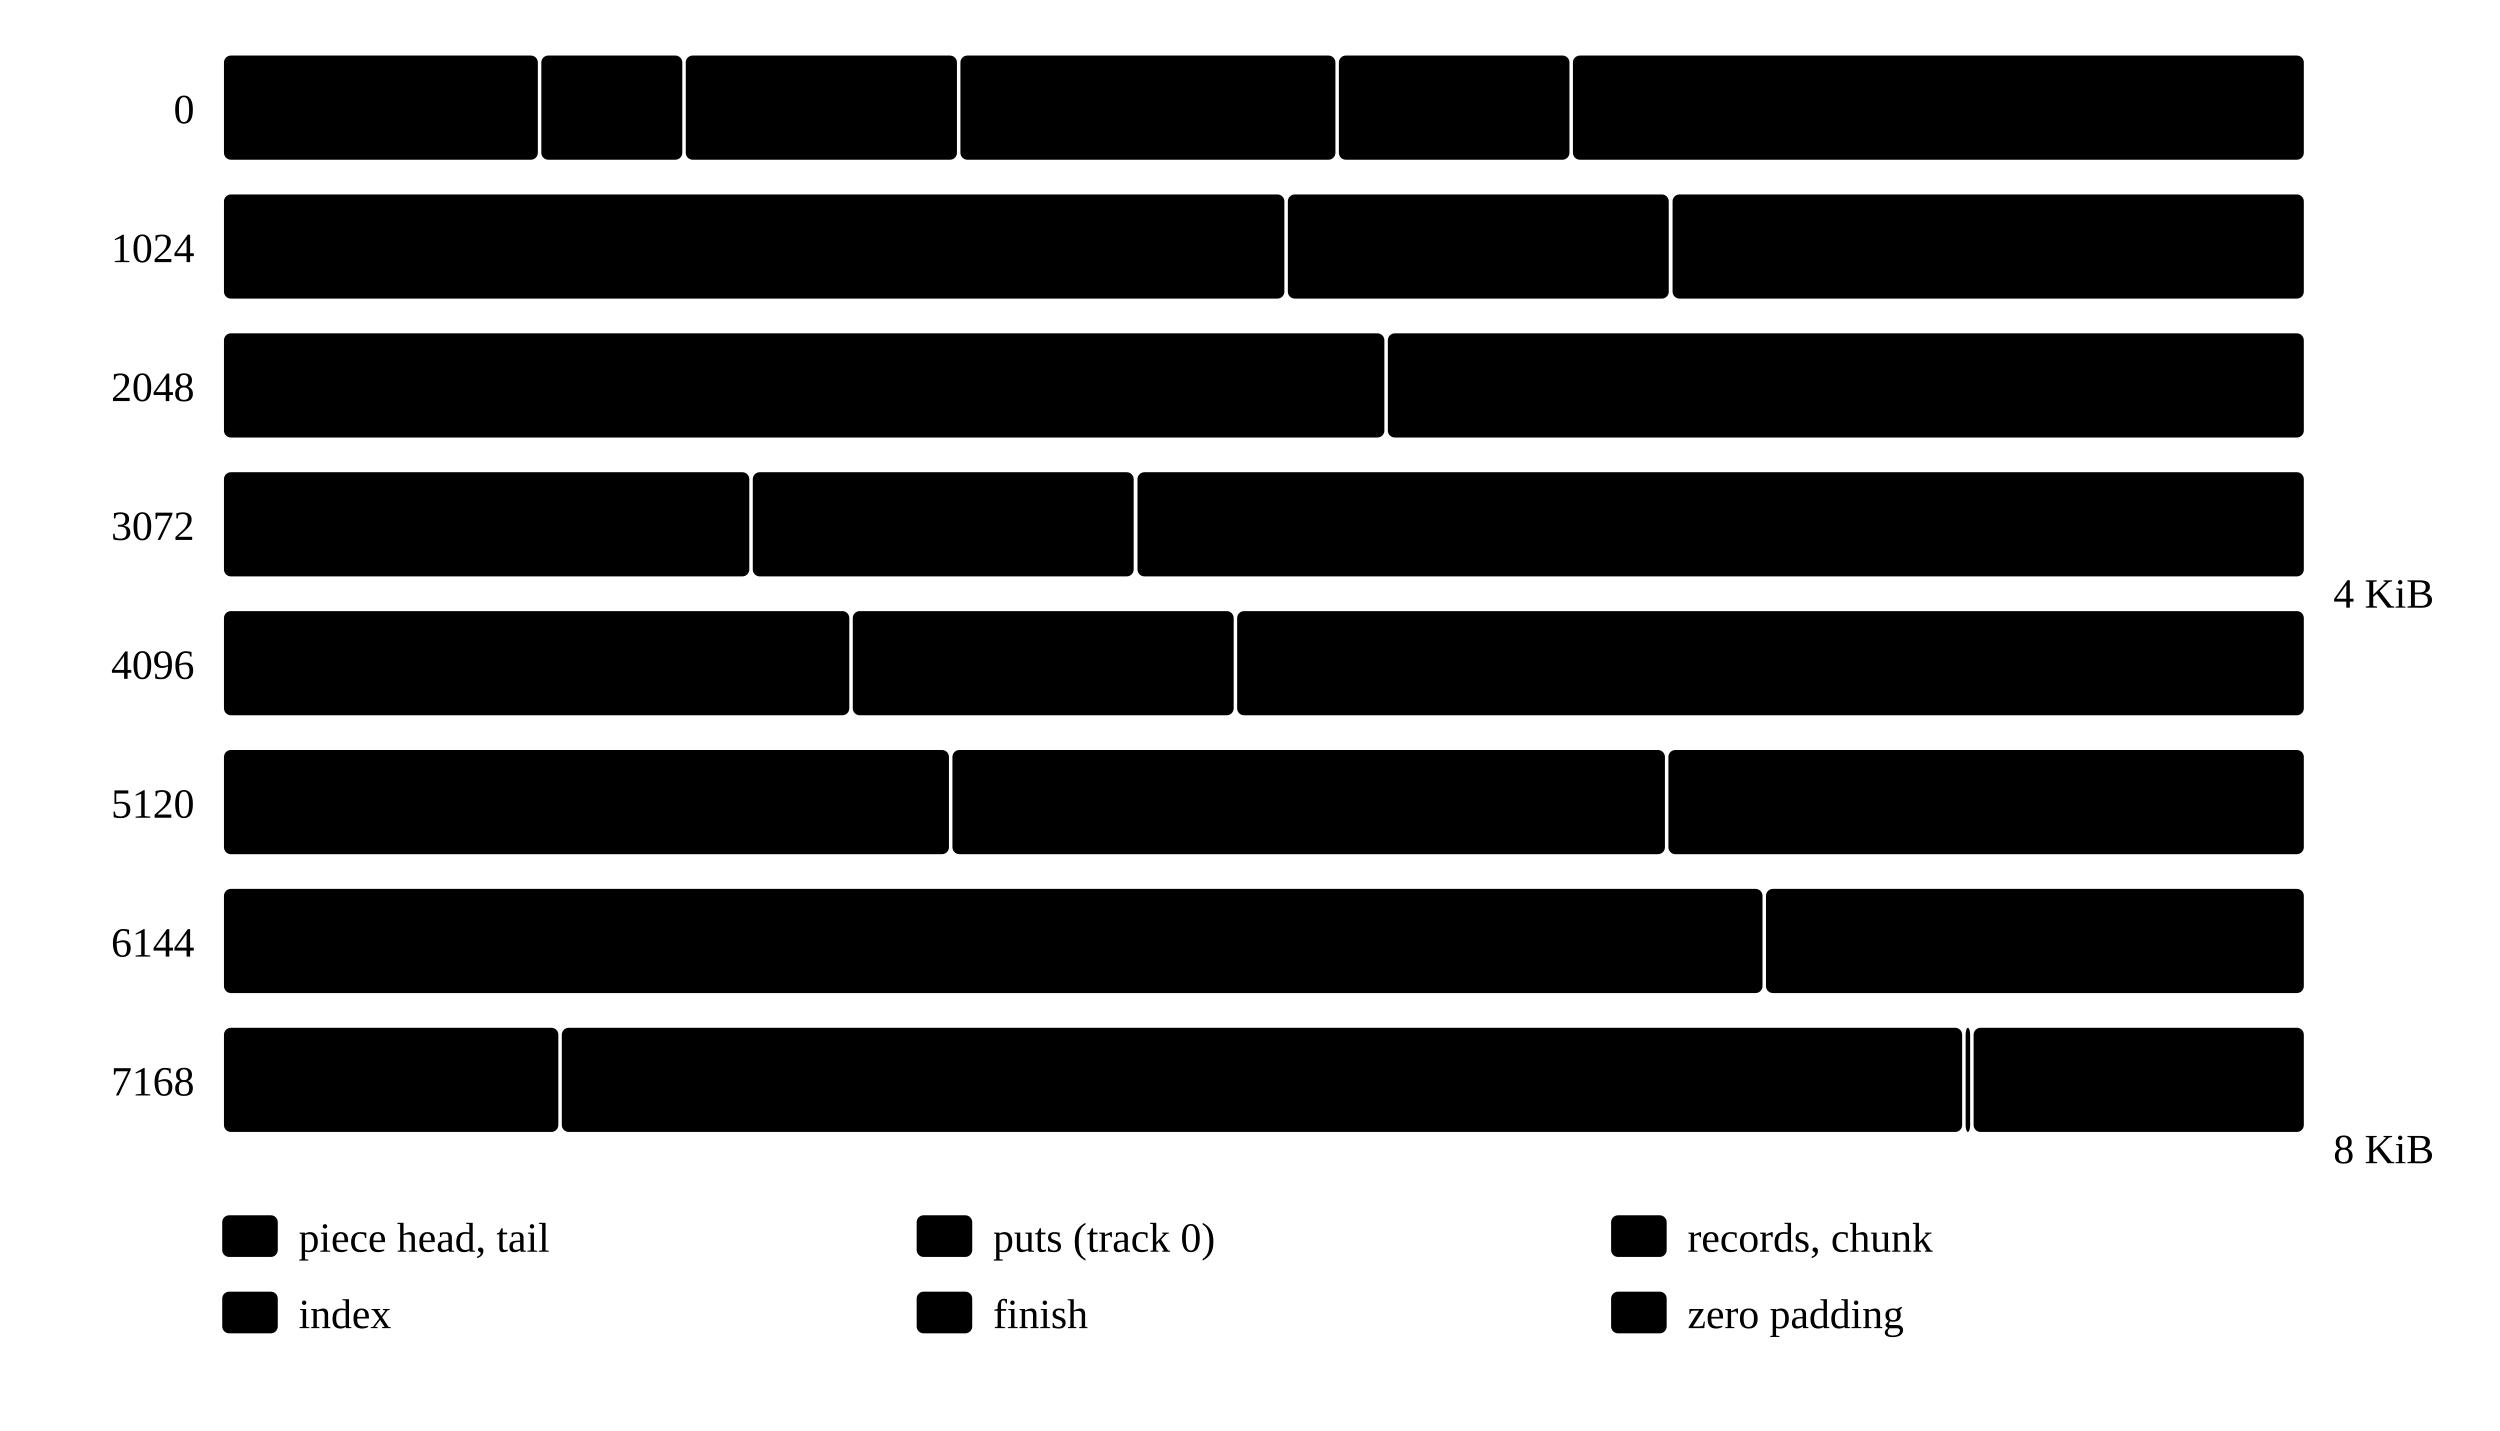
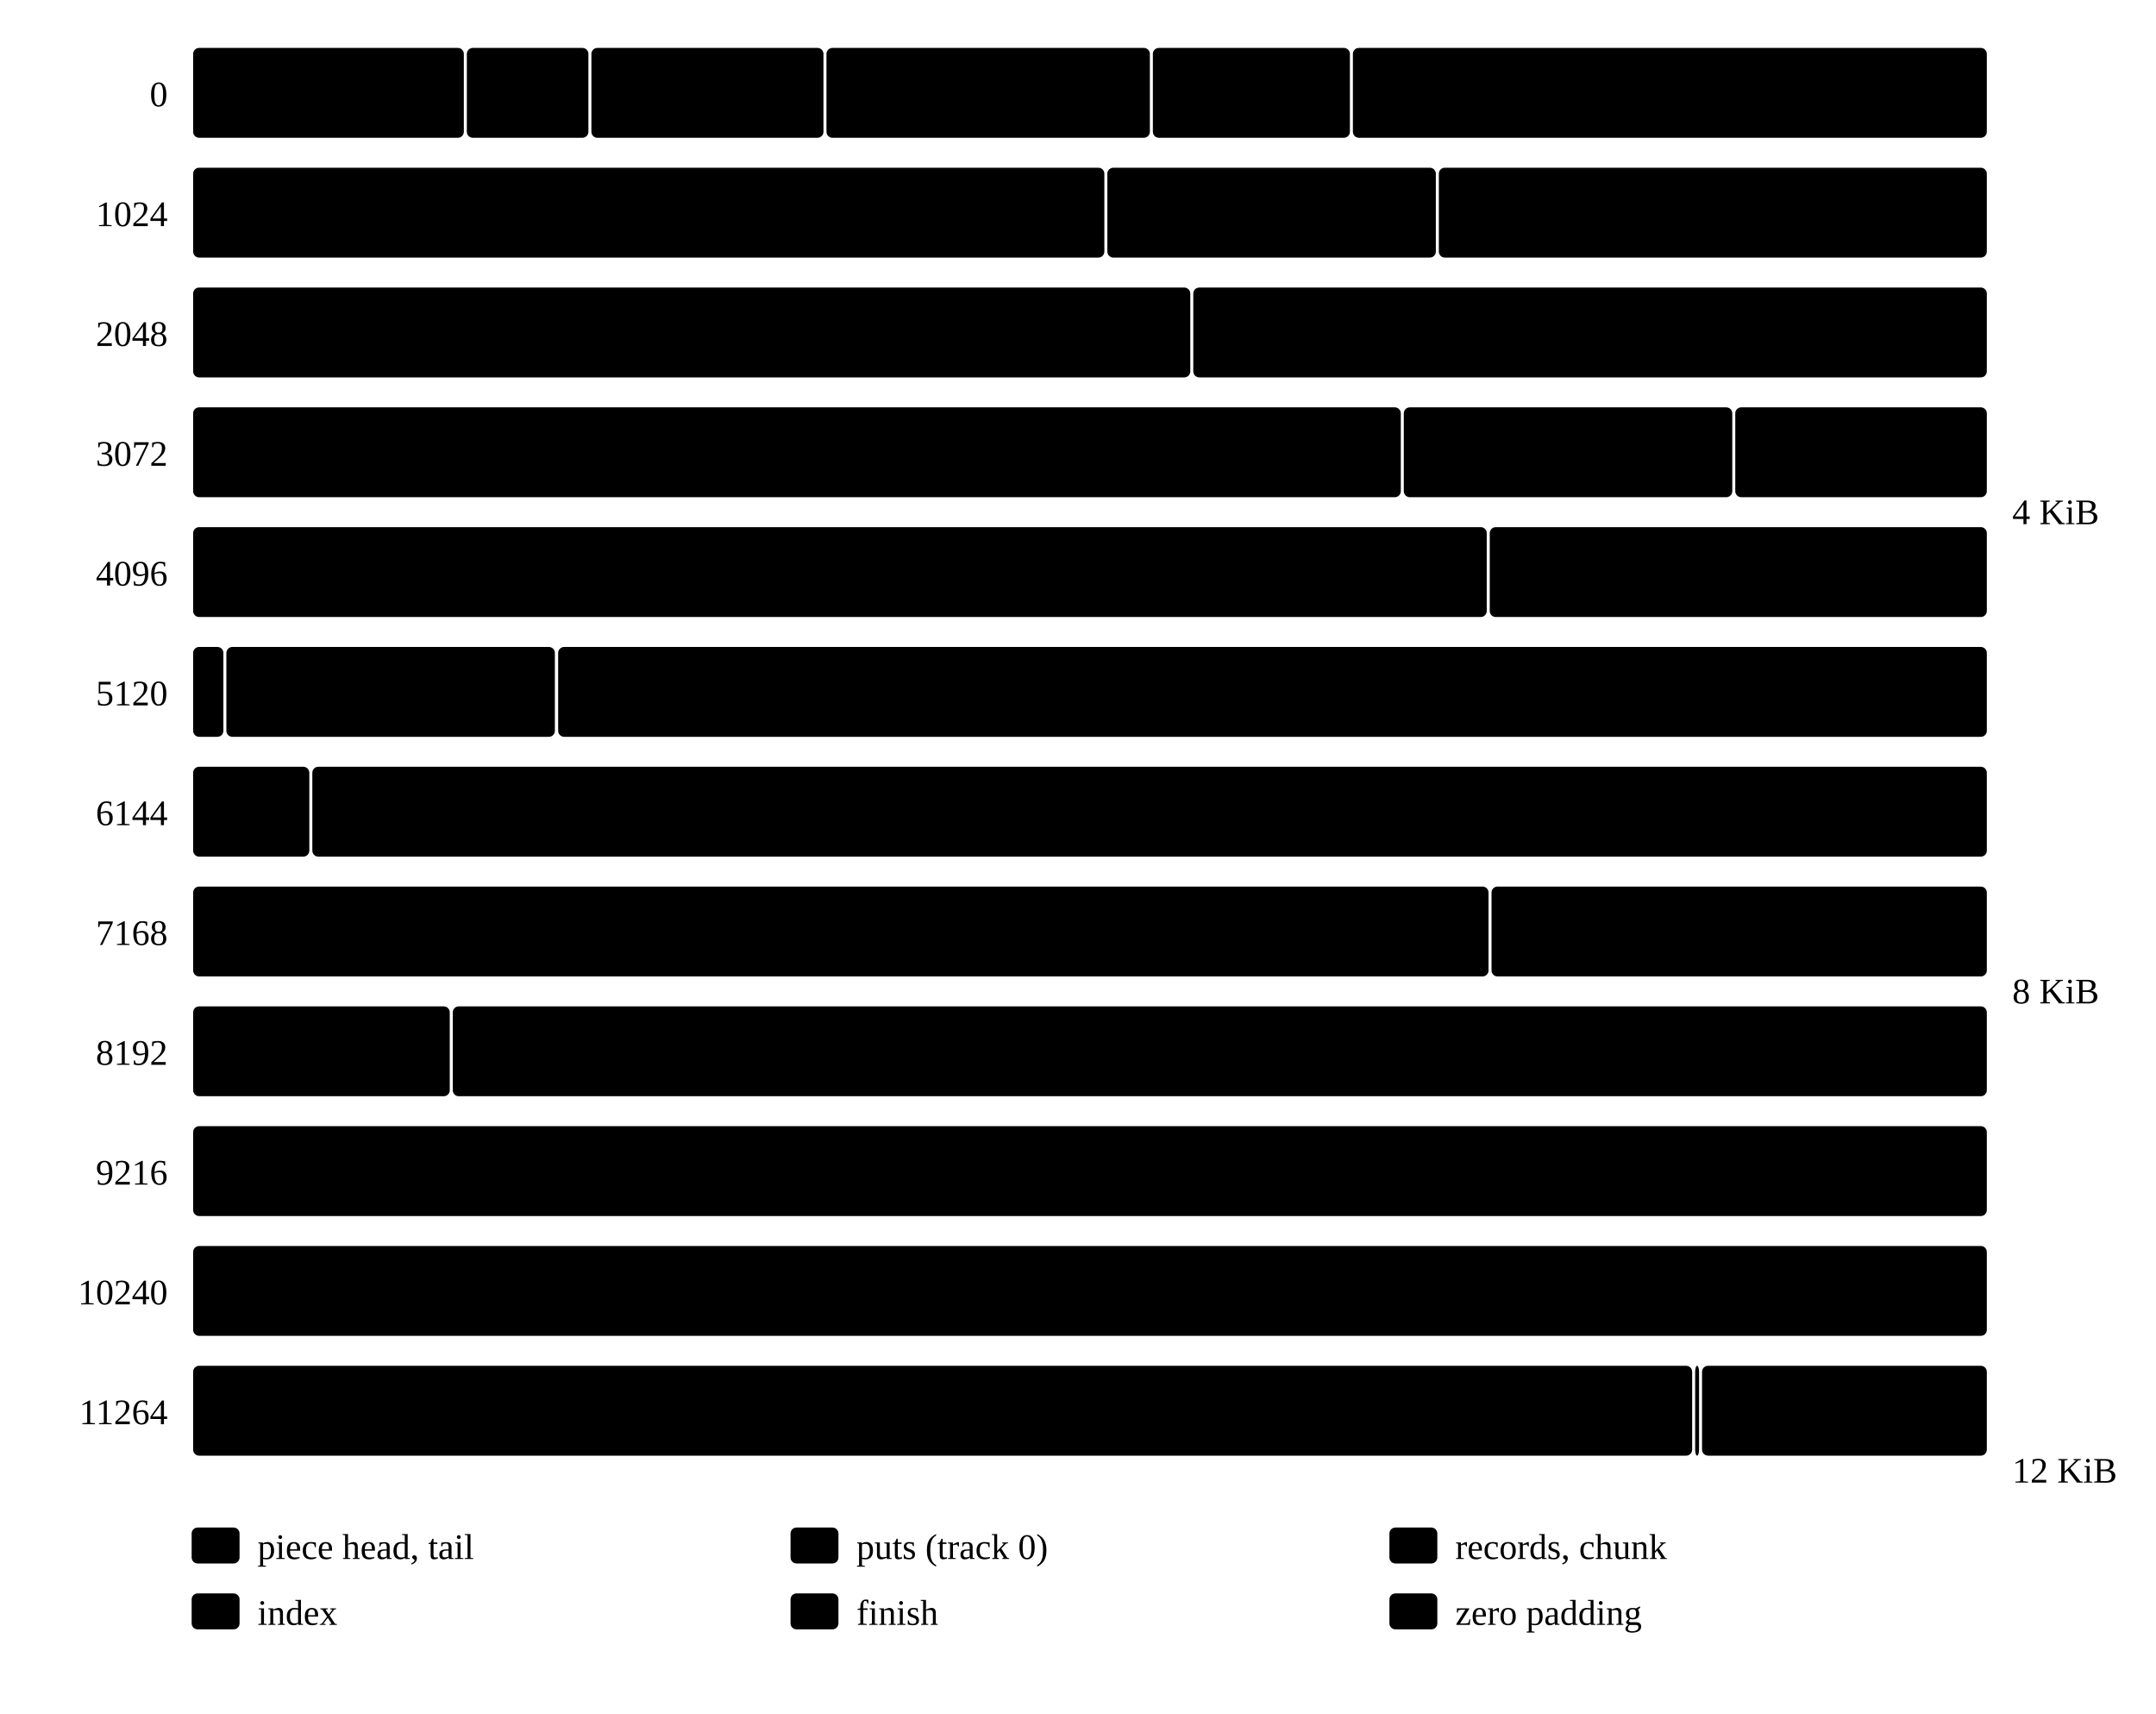
- <svg xmlns="http://www.w3.org/2000/svg" class="ww-svg" viewBox="0 0 720 412" width="720" height="412" role="img" aria-label="A finished piece of 8 KiB on rows of 1 KiB: piece head, puts, records, events chunks, a checkpoint, the final index, the finish padded with zeros, and the tail ending on the 4 KiB boundary">
+ <svg xmlns="http://www.w3.org/2000/svg" class="ww-svg" viewBox="0 0 720 572" width="720" height="572" role="img" aria-label="A finished piece of 12 KiB on rows of 1 KiB: piece head, puts, records, events chunks, a checkpoint, the final index, the finish padded with zeros, and the tail ending on the 4 KiB boundary">
  <text x="56.0" y="35.5" text-anchor="end" class="soft mono">0</text>
  <text x="56.0" y="75.5" text-anchor="end" class="soft mono">1024</text>
  <text x="56.0" y="115.5" text-anchor="end" class="soft mono">2048</text>
  <text x="56.0" y="155.5" text-anchor="end" class="soft mono">3072</text>
  <text x="56.0" y="195.5" text-anchor="end" class="soft mono">4096</text>
  <text x="56.0" y="235.5" text-anchor="end" class="soft mono">5120</text>
  <text x="56.0" y="275.5" text-anchor="end" class="soft mono">6144</text>
  <text x="56.0" y="315.5" text-anchor="end" class="soft mono">7168</text>
+   <text x="56.0" y="355.5" text-anchor="end" class="soft mono">8192</text>
+   <text x="56.0" y="395.5" text-anchor="end" class="soft mono">9216</text>
+   <text x="56.0" y="435.5" text-anchor="end" class="soft mono">10240</text>
+   <text x="56.0" y="475.5" text-anchor="end" class="soft mono">11264</text>
  <rect x="64.5" y="16.0" width="90.4" height="30.0" rx="2" class="tint-ink" />
  <text x="109.7" y="35.5" text-anchor="middle" class="small">piece head</text>
  <rect x="155.9" y="16.0" width="40.6" height="30.0" rx="2" class="tint-purple" />
  <text x="176.2" y="35.5" text-anchor="middle" class="small">puts</text>
-   <rect x="197.5" y="16.0" width="78.1" height="30.0" rx="2" class="tint-purple" />
-   <text x="236.6" y="35.5" text-anchor="middle" class="small">puts</text>
-   <rect x="276.6" y="16.0" width="108.0" height="30.0" rx="2" class="tint-blue" />
-   <text x="330.6" y="35.5" text-anchor="middle" class="small">records</text>
-   <rect x="385.6" y="16.0" width="66.4" height="30.0" rx="2" class="tint-purple" />
-   <text x="418.8" y="35.5" text-anchor="middle" class="small">puts</text>
-   <rect x="453.0" y="16.0" width="210.5" height="30.0" rx="2" class="tint-blue" />
-   <text x="558.2" y="35.5" text-anchor="middle" class="small">events chunk</text>
-   <rect x="64.5" y="56.0" width="305.4" height="30.0" rx="2" class="tint-blue" />
-   <rect x="370.9" y="56.0" width="109.7" height="30.0" rx="2" class="tint-blue" />
-   <text x="425.8" y="75.5" text-anchor="middle" class="small">records</text>
-   <rect x="481.7" y="56.0" width="181.8" height="30.0" rx="2" class="tint-blue" />
-   <text x="572.6" y="75.5" text-anchor="middle" class="small">events chunk</text>
-   <rect x="64.5" y="96.0" width="334.2" height="30.0" rx="2" class="tint-blue" />
-   <rect x="399.7" y="96.0" width="263.8" height="30.0" rx="2" class="tint-amber" />
-   <text x="531.6" y="115.5" text-anchor="middle" class="small">checkpoint</text>
-   <rect x="64.5" y="136.0" width="151.3" height="30.0" rx="2" class="tint-amber" />
-   <rect x="216.8" y="136.0" width="109.7" height="30.0" rx="2" class="tint-blue" />
-   <text x="271.7" y="155.5" text-anchor="middle" class="small">records</text>
-   <rect x="327.6" y="136.0" width="335.9" height="30.0" rx="2" class="tint-blue" />
-   <text x="495.5" y="155.5" text-anchor="middle" class="small">events chunk</text>
-   <rect x="64.5" y="176.0" width="180.1" height="30.0" rx="2" class="tint-blue" />
-   <rect x="245.6" y="176.0" width="109.7" height="30.0" rx="2" class="tint-blue" />
-   <text x="300.4" y="195.5" text-anchor="middle" class="small">records</text>
-   <rect x="356.3" y="176.0" width="307.2" height="30.0" rx="2" class="tint-blue" />
-   <text x="509.9" y="195.5" text-anchor="middle" class="small">events chunk</text>
-   <rect x="64.5" y="216.0" width="208.8" height="30.0" rx="2" class="tint-blue" />
-   <rect x="274.3" y="216.0" width="205.2" height="30.0" rx="2" class="tint-amber" />
-   <text x="376.9" y="235.5" text-anchor="middle" class="small">final index</text>
-   <rect x="480.5" y="216.0" width="183.0" height="30.0" rx="2" class="tint-amber" />
-   <text x="572.0" y="235.5" text-anchor="middle" class="small">final index</text>
-   <rect x="64.5" y="256.0" width="443.1" height="30.0" rx="2" class="tint-amber" />
-   <rect x="508.6" y="256.0" width="154.9" height="30.0" rx="2" class="tint-green" />
-   <text x="586.1" y="275.5" text-anchor="middle" class="small">finish</text>
-   <rect x="64.5" y="296.0" width="96.3" height="30.0" rx="2" class="tint-green" />
-   <rect x="161.8" y="296.0" width="403.3" height="30.0" rx="2" class="faint hatch" />
-   <text x="363.4" y="315.5" text-anchor="middle" class="small">zero padding</text>
-   <rect x="566.1" y="296.0" width="1.3" height="30.0" rx="2" class="tint-green" />
-   <rect x="568.4" y="296.0" width="95.1" height="30.0" rx="2" class="tint-ink" />
-   <text x="616.0" y="315.5" text-anchor="middle" class="small">tail</text>
+   <rect x="197.5" y="16.0" width="77.5" height="30.0" rx="2" class="tint-purple" />
+   <text x="236.3" y="35.5" text-anchor="middle" class="small">puts</text>
+   <rect x="276.0" y="16.0" width="108.0" height="30.0" rx="2" class="tint-blue" />
+   <text x="330.0" y="35.5" text-anchor="middle" class="small">records</text>
+   <rect x="385.0" y="16.0" width="65.8" height="30.0" rx="2" class="tint-purple" />
+   <text x="417.9" y="35.5" text-anchor="middle" class="small">puts</text>
+   <rect x="451.8" y="16.0" width="211.7" height="30.0" rx="2" class="tint-blue" />
+   <text x="557.7" y="35.5" text-anchor="middle" class="small">events chunk</text>
+   <rect x="64.5" y="56.0" width="304.3" height="30.0" rx="2" class="tint-blue" />
+   <rect x="369.8" y="56.0" width="109.7" height="30.0" rx="2" class="tint-blue" />
+   <text x="424.6" y="75.5" text-anchor="middle" class="small">records</text>
+   <rect x="480.5" y="56.0" width="183.0" height="30.0" rx="2" class="tint-blue" />
+   <text x="572.0" y="75.5" text-anchor="middle" class="small">events chunk</text>
+   <rect x="64.5" y="96.0" width="333.0" height="30.0" rx="2" class="tint-blue" />
+   <rect x="398.5" y="96.0" width="265.0" height="30.0" rx="2" class="tint-amber" />
+   <text x="531.0" y="115.5" text-anchor="middle" class="small">checkpoint</text>
+   <rect x="64.5" y="136.0" width="403.3" height="30.0" rx="2" class="tint-amber" />
+   <rect x="468.8" y="136.0" width="109.7" height="30.0" rx="2" class="tint-blue" />
+   <text x="523.7" y="155.5" text-anchor="middle" class="small">records</text>
+   <rect x="579.5" y="136.0" width="84.0" height="30.0" rx="2" class="tint-blue" />
+   <rect x="64.5" y="176.0" width="432.0" height="30.0" rx="2" class="tint-blue" />
+   <text x="280.5" y="195.5" text-anchor="middle" class="small">events chunk</text>
+   <rect x="497.5" y="176.0" width="166.0" height="30.0" rx="2" class="tint-amber" />
+   <text x="580.5" y="195.5" text-anchor="middle" class="small">checkpoint</text>
+   <rect x="64.5" y="216.0" width="10.1" height="30.0" rx="2" class="tint-amber" />
+   <rect x="75.6" y="216.0" width="109.7" height="30.0" rx="2" class="tint-blue" />
+   <text x="130.5" y="235.5" text-anchor="middle" class="small">records</text>
+   <rect x="186.4" y="216.0" width="477.1" height="30.0" rx="2" class="tint-blue" />
+   <text x="424.9" y="235.5" text-anchor="middle" class="small">events chunk</text>
+   <rect x="64.5" y="256.0" width="38.8" height="30.0" rx="2" class="tint-blue" />
+   <rect x="104.3" y="256.0" width="559.2" height="30.0" rx="2" class="tint-amber" />
+   <text x="383.9" y="275.5" text-anchor="middle" class="small">final index</text>
+   <rect x="64.5" y="296.0" width="432.6" height="30.0" rx="2" class="tint-amber" />
+   <rect x="498.1" y="296.0" width="165.4" height="30.0" rx="2" class="tint-green" />
+   <text x="580.8" y="315.5" text-anchor="middle" class="small">finish</text>
+   <rect x="64.5" y="336.0" width="85.7" height="30.0" rx="2" class="tint-green" />
+   <rect x="151.2" y="336.0" width="512.3" height="30.0" rx="2" class="faint hatch" />
+   <text x="407.4" y="355.5" text-anchor="middle" class="small">zero padding</text>
+   <rect x="64.5" y="376.0" width="599.0" height="30.0" rx="2" class="faint hatch" />
+   <rect x="64.5" y="416.0" width="599.0" height="30.0" rx="2" class="faint hatch" />
+   <rect x="64.5" y="456.0" width="500.6" height="30.0" rx="2" class="faint hatch" />
+   <rect x="566.1" y="456.0" width="1.3" height="30.0" rx="2" class="tint-green" />
+   <rect x="568.4" y="456.0" width="95.1" height="30.0" rx="2" class="tint-ink" />
+   <text x="616.0" y="475.5" text-anchor="middle" class="small">tail</text>
  <line x1="60.0" y1="171.0" x2="668.0" y2="171.0" class="accent-line" />
  <text x="672.0" y="175.0" text-anchor="start" class="accent small">4 KiB</text>
  <line x1="60.0" y1="331.0" x2="668.0" y2="331.0" class="accent-line" />
  <text x="672.0" y="335.0" text-anchor="start" class="accent small">8 KiB</text>
-   <rect x="64.0" y="350.0" width="16.0" height="12.0" rx="2" class="tint-ink" />
-   <text x="86.0" y="360.5" text-anchor="start" class="small">piece head, tail</text>
-   <rect x="264.0" y="350.0" width="16.0" height="12.0" rx="2" class="tint-purple" />
-   <text x="286.0" y="360.5" text-anchor="start" class="small">puts (track 0)</text>
-   <rect x="464.0" y="350.0" width="16.0" height="12.0" rx="2" class="tint-blue" />
-   <text x="486.0" y="360.5" text-anchor="start" class="small">records, chunk</text>
-   <rect x="64.0" y="372.0" width="16.0" height="12.0" rx="2" class="tint-amber" />
-   <text x="86.0" y="382.5" text-anchor="start" class="small">index</text>
-   <rect x="264.0" y="372.0" width="16.0" height="12.0" rx="2" class="tint-green" />
-   <text x="286.0" y="382.5" text-anchor="start" class="small">finish</text>
-   <rect x="464.0" y="372.0" width="16.0" height="12.0" rx="2" class="faint hatch" />
-   <text x="486.0" y="382.5" text-anchor="start" class="small">zero padding</text>
+   <line x1="60.0" y1="491.0" x2="668.0" y2="491.0" class="accent-line" />
+   <text x="672.0" y="495.0" text-anchor="start" class="accent small">12 KiB</text>
+   <rect x="64.0" y="510.0" width="16.0" height="12.0" rx="2" class="tint-ink" />
+   <text x="86.0" y="520.5" text-anchor="start" class="small">piece head, tail</text>
+   <rect x="264.0" y="510.0" width="16.0" height="12.0" rx="2" class="tint-purple" />
+   <text x="286.0" y="520.5" text-anchor="start" class="small">puts (track 0)</text>
+   <rect x="464.0" y="510.0" width="16.0" height="12.0" rx="2" class="tint-blue" />
+   <text x="486.0" y="520.5" text-anchor="start" class="small">records, chunk</text>
+   <rect x="64.0" y="532.0" width="16.0" height="12.0" rx="2" class="tint-amber" />
+   <text x="86.0" y="542.5" text-anchor="start" class="small">index</text>
+   <rect x="264.0" y="532.0" width="16.0" height="12.0" rx="2" class="tint-green" />
+   <text x="286.0" y="542.5" text-anchor="start" class="small">finish</text>
+   <rect x="464.0" y="532.0" width="16.0" height="12.0" rx="2" class="faint hatch" />
+   <text x="486.0" y="542.5" text-anchor="start" class="small">zero padding</text>
</svg>
